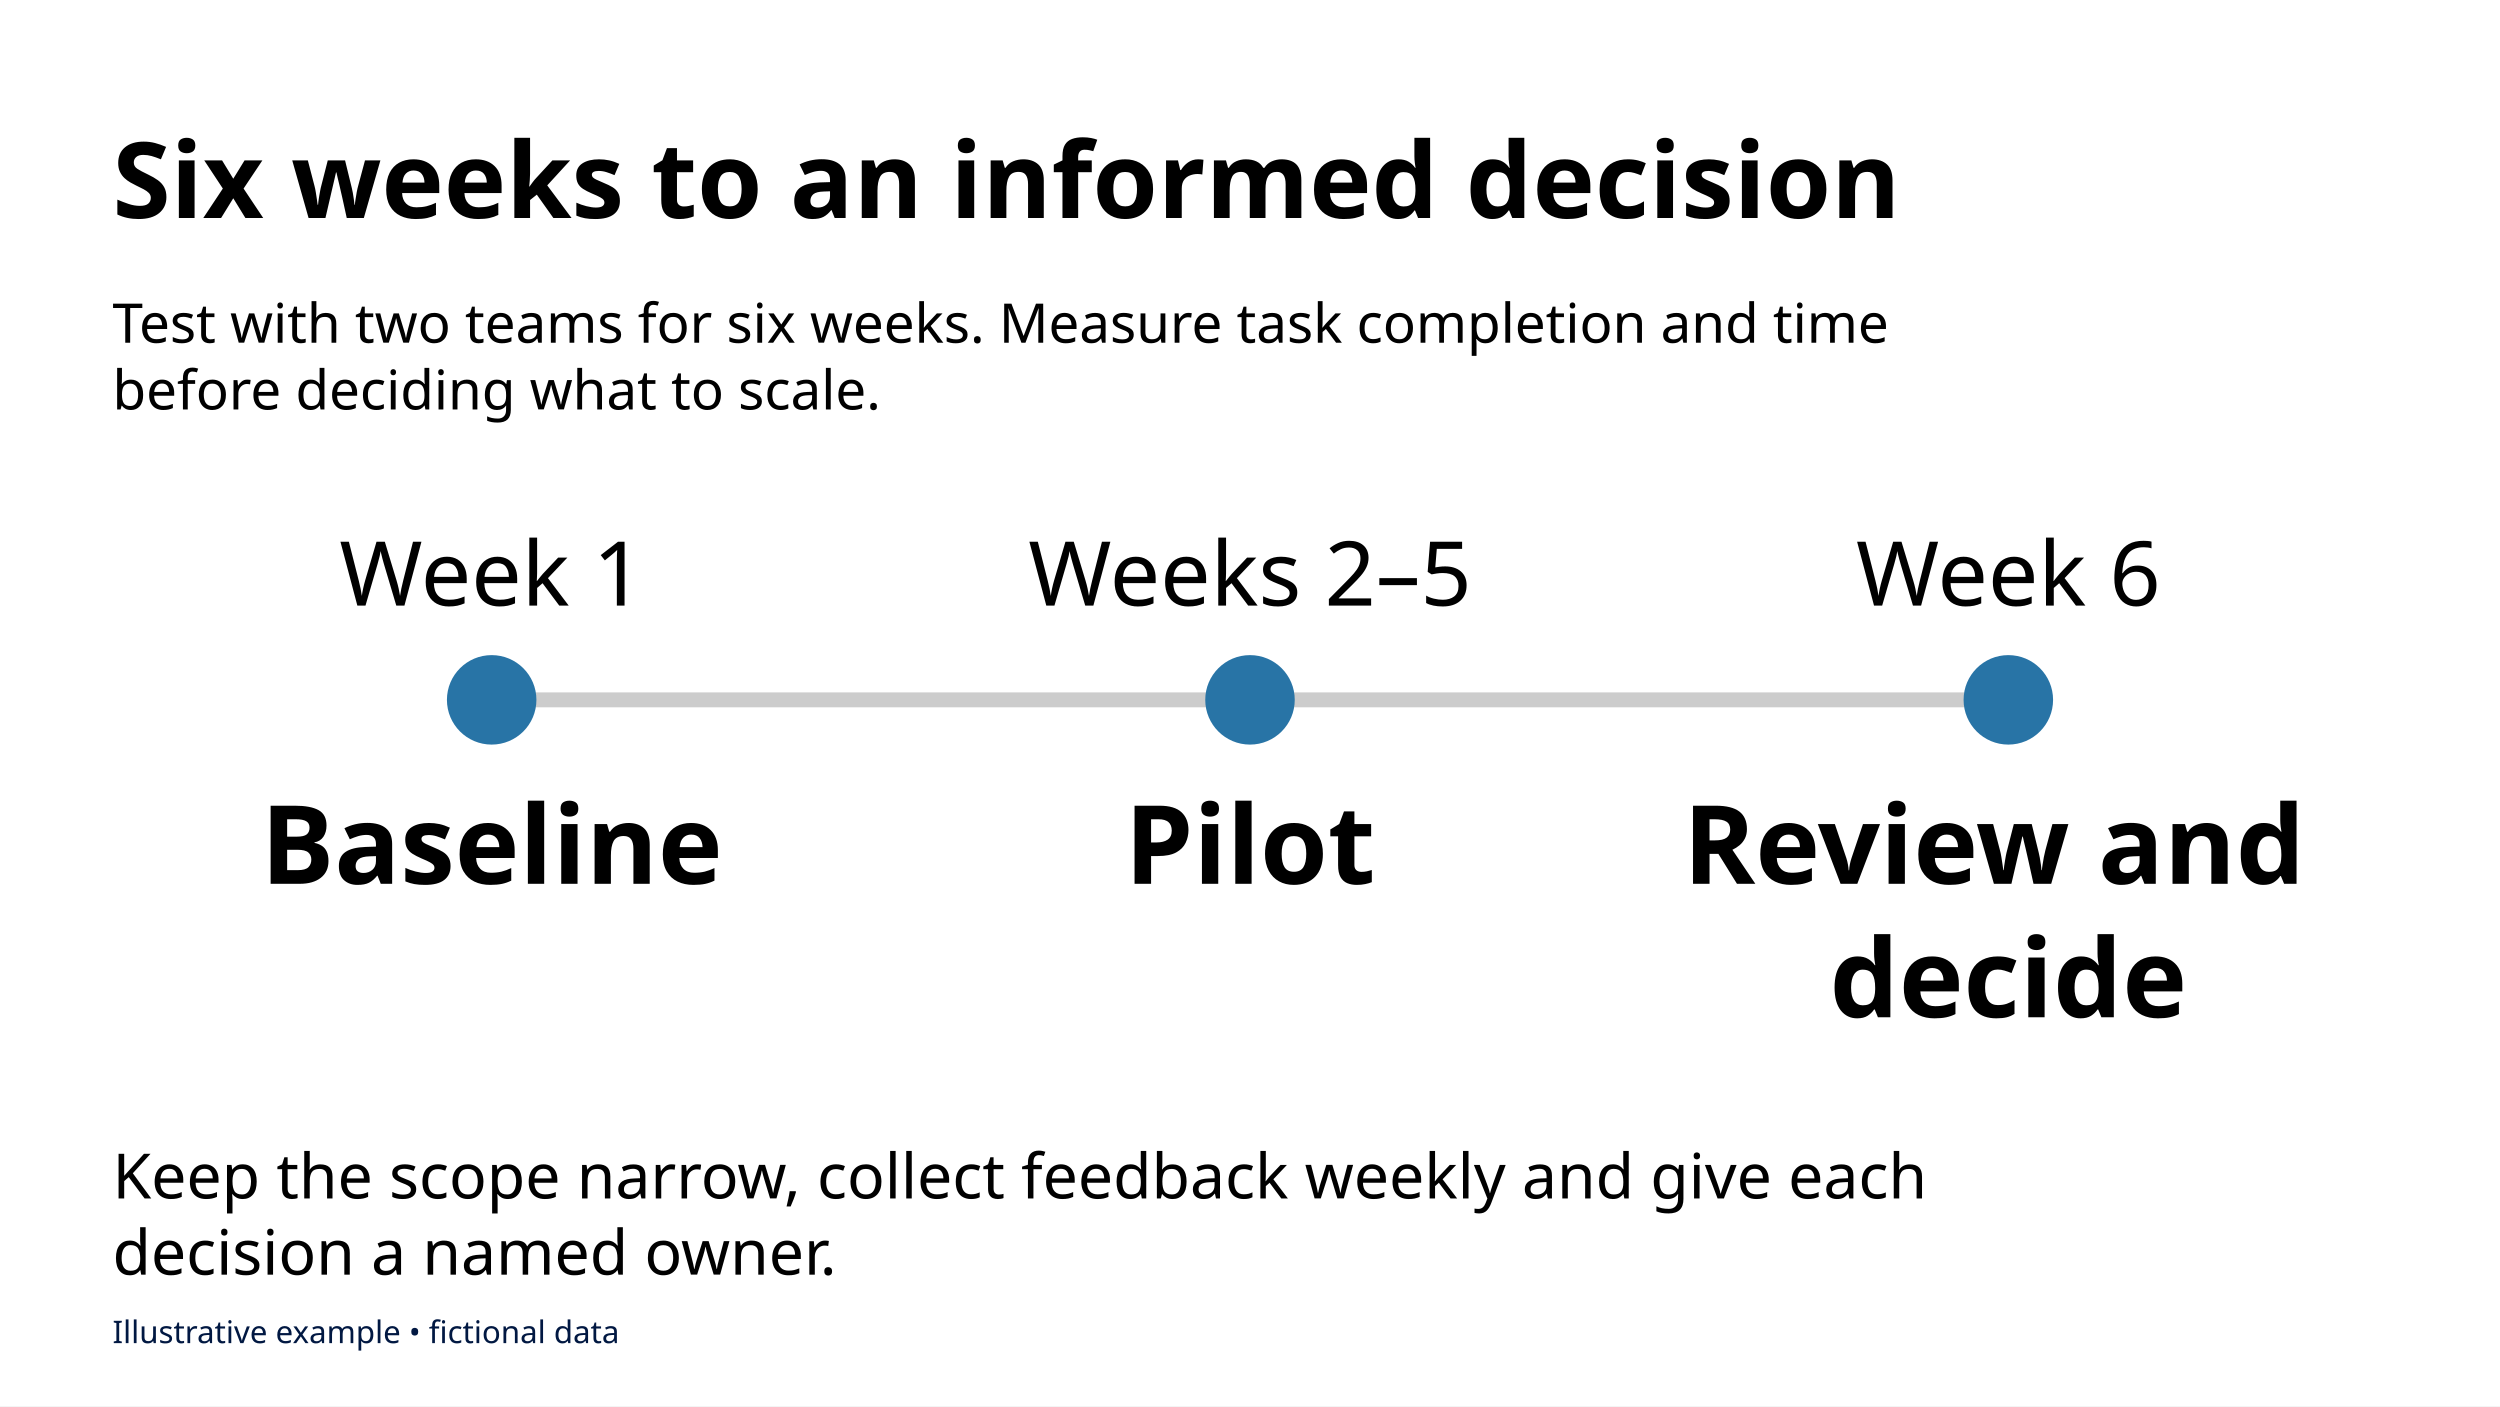
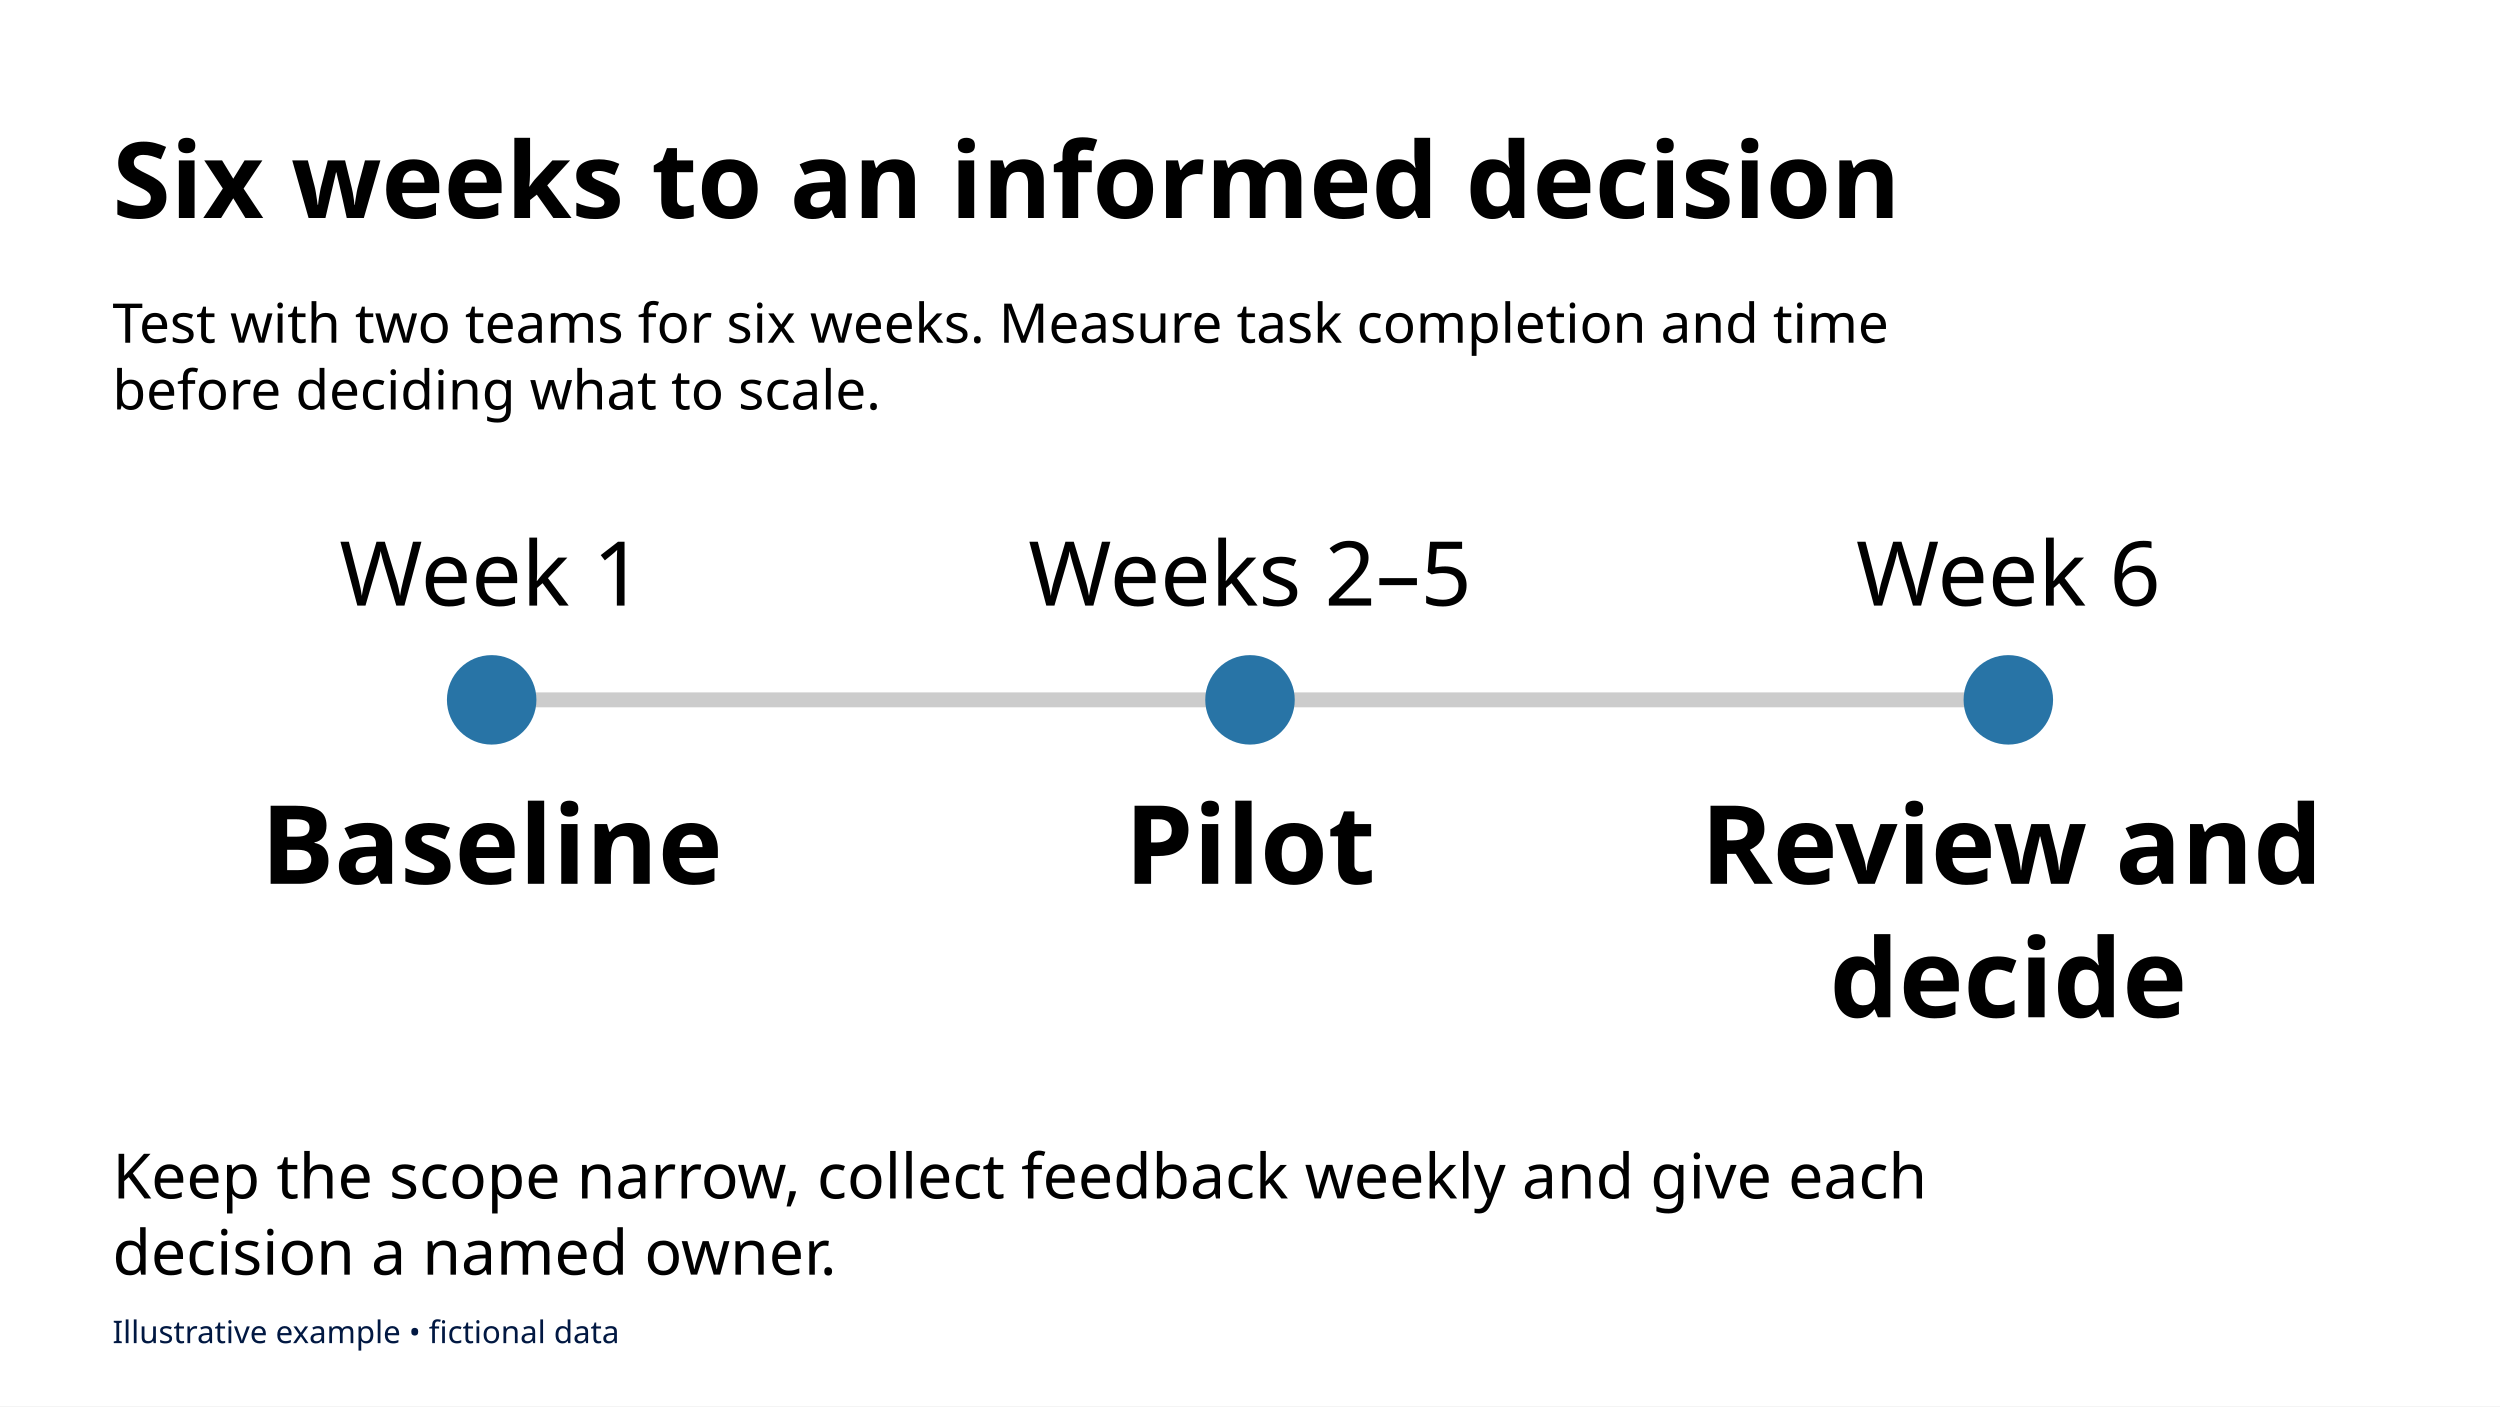
<svg xmlns="http://www.w3.org/2000/svg" aria-label="Six weeks to an informed decision" aria-roledescription="slide" height="720" role="group" viewBox="0 0 1280 720" width="1280">
  <rect aria-hidden="true" fill="#FFFFFF" height="720" opacity="1" width="1280" x="0" y="0" />
  <g>
    <text fill="#000000" font-family="Aptos Display, sans-serif" font-size="54" font-weight="700" style="white-space:pre" text-anchor="start" x="57.6" xml:space="preserve" y="111.6">Six weeks to an informed decision</text>
  </g>
  <g>
    <text fill="#000000" font-family="Aptos, sans-serif" font-size="28" font-weight="400" style="white-space:pre" text-anchor="start" x="57.6" xml:space="preserve" y="175.48">Test with two teams for six weeks. Measure task completion and time </text>
    <text fill="#000000" font-family="Aptos, sans-serif" font-size="28" font-weight="400" style="white-space:pre" text-anchor="start" x="57.6" xml:space="preserve" y="209.64">before deciding what to scale.</text>
  </g>
  <g>
    <line aria-hidden="true" stroke="#CCCCCC" stroke-width="7.636" x1="251.733" x2="1028.267" y1="358.326" y2="358.326" />
    <circle aria-hidden="true" cx="251.733" cy="358.326" fill="#2874A6" r="22.909" />
    <circle aria-hidden="true" cx="640" cy="358.326" fill="#2874A6" r="22.909" />
    <circle aria-hidden="true" cx="1028.267" cy="358.326" fill="#2874A6" r="22.909" />
    <g>
      <g>
        <text fill="#000000" font-family="Aptos, sans-serif" font-size="45.813" font-weight="500" style="white-space:pre" text-anchor="middle" x="251.733" xml:space="preserve" y="310.065">Week 1</text>
      </g>
    </g>
    <g>
      <g>
        <text fill="#000000" font-family="Aptos, sans-serif" font-size="56" font-weight="600" style="white-space:pre" text-anchor="middle" x="251.733" xml:space="preserve" y="452.508">Baseline</text>
      </g>
    </g>
    <g>
      <g>
        <text fill="#000000" font-family="Aptos, sans-serif" font-size="45.813" font-weight="500" style="white-space:pre" text-anchor="middle" x="640" xml:space="preserve" y="310.065">Weeks 2–5</text>
      </g>
    </g>
    <g>
      <g>
        <text fill="#000000" font-family="Aptos, sans-serif" font-size="56" font-weight="600" style="white-space:pre" text-anchor="middle" x="640" xml:space="preserve" y="452.508">Pilot</text>
      </g>
    </g>
    <g>
      <g>
        <text fill="#000000" font-family="Aptos, sans-serif" font-size="45.813" font-weight="500" style="white-space:pre" text-anchor="middle" x="1028.267" xml:space="preserve" y="310.065">Week 6</text>
      </g>
    </g>
    <g>
      <g>
-         <text fill="#000000" font-family="Aptos, sans-serif" font-size="56" font-weight="600" style="white-space:pre" text-anchor="middle" x="1028.267" xml:space="preserve" y="452.508">Review and </text>
+         <text fill="#000000" font-family="Aptos, sans-serif" font-size="56" font-weight="600" style="white-space:pre" text-anchor="middle" x="1037.227" xml:space="preserve" y="452.508">Review and </text>
        <text fill="#000000" font-family="Aptos, sans-serif" font-size="56" font-weight="600" style="white-space:pre" text-anchor="middle" x="1028.267" xml:space="preserve" y="520.828">decide</text>
      </g>
    </g>
  </g>
  <g>
    <text fill="#000000" font-family="Aptos, sans-serif" font-size="32" font-weight="400" style="white-space:pre" text-anchor="start" x="57.6" xml:space="preserve" y="613.6">Keep the scope narrow, collect feedback weekly and give each </text>
    <text fill="#000000" font-family="Aptos, sans-serif" font-size="32" font-weight="400" style="white-space:pre" text-anchor="start" x="57.6" xml:space="preserve" y="652.64">decision a named owner.</text>
  </g>
  <g />
  <g>
    <g>
      <g>
        <text fill="#011842" font-family="Aptos, sans-serif" font-size="16" font-weight="400" style="white-space:pre" text-anchor="start" x="57.6" xml:space="preserve" y="687.68">Illustrative example • fictional data</text>
      </g>
    </g>
  </g>
</svg>
